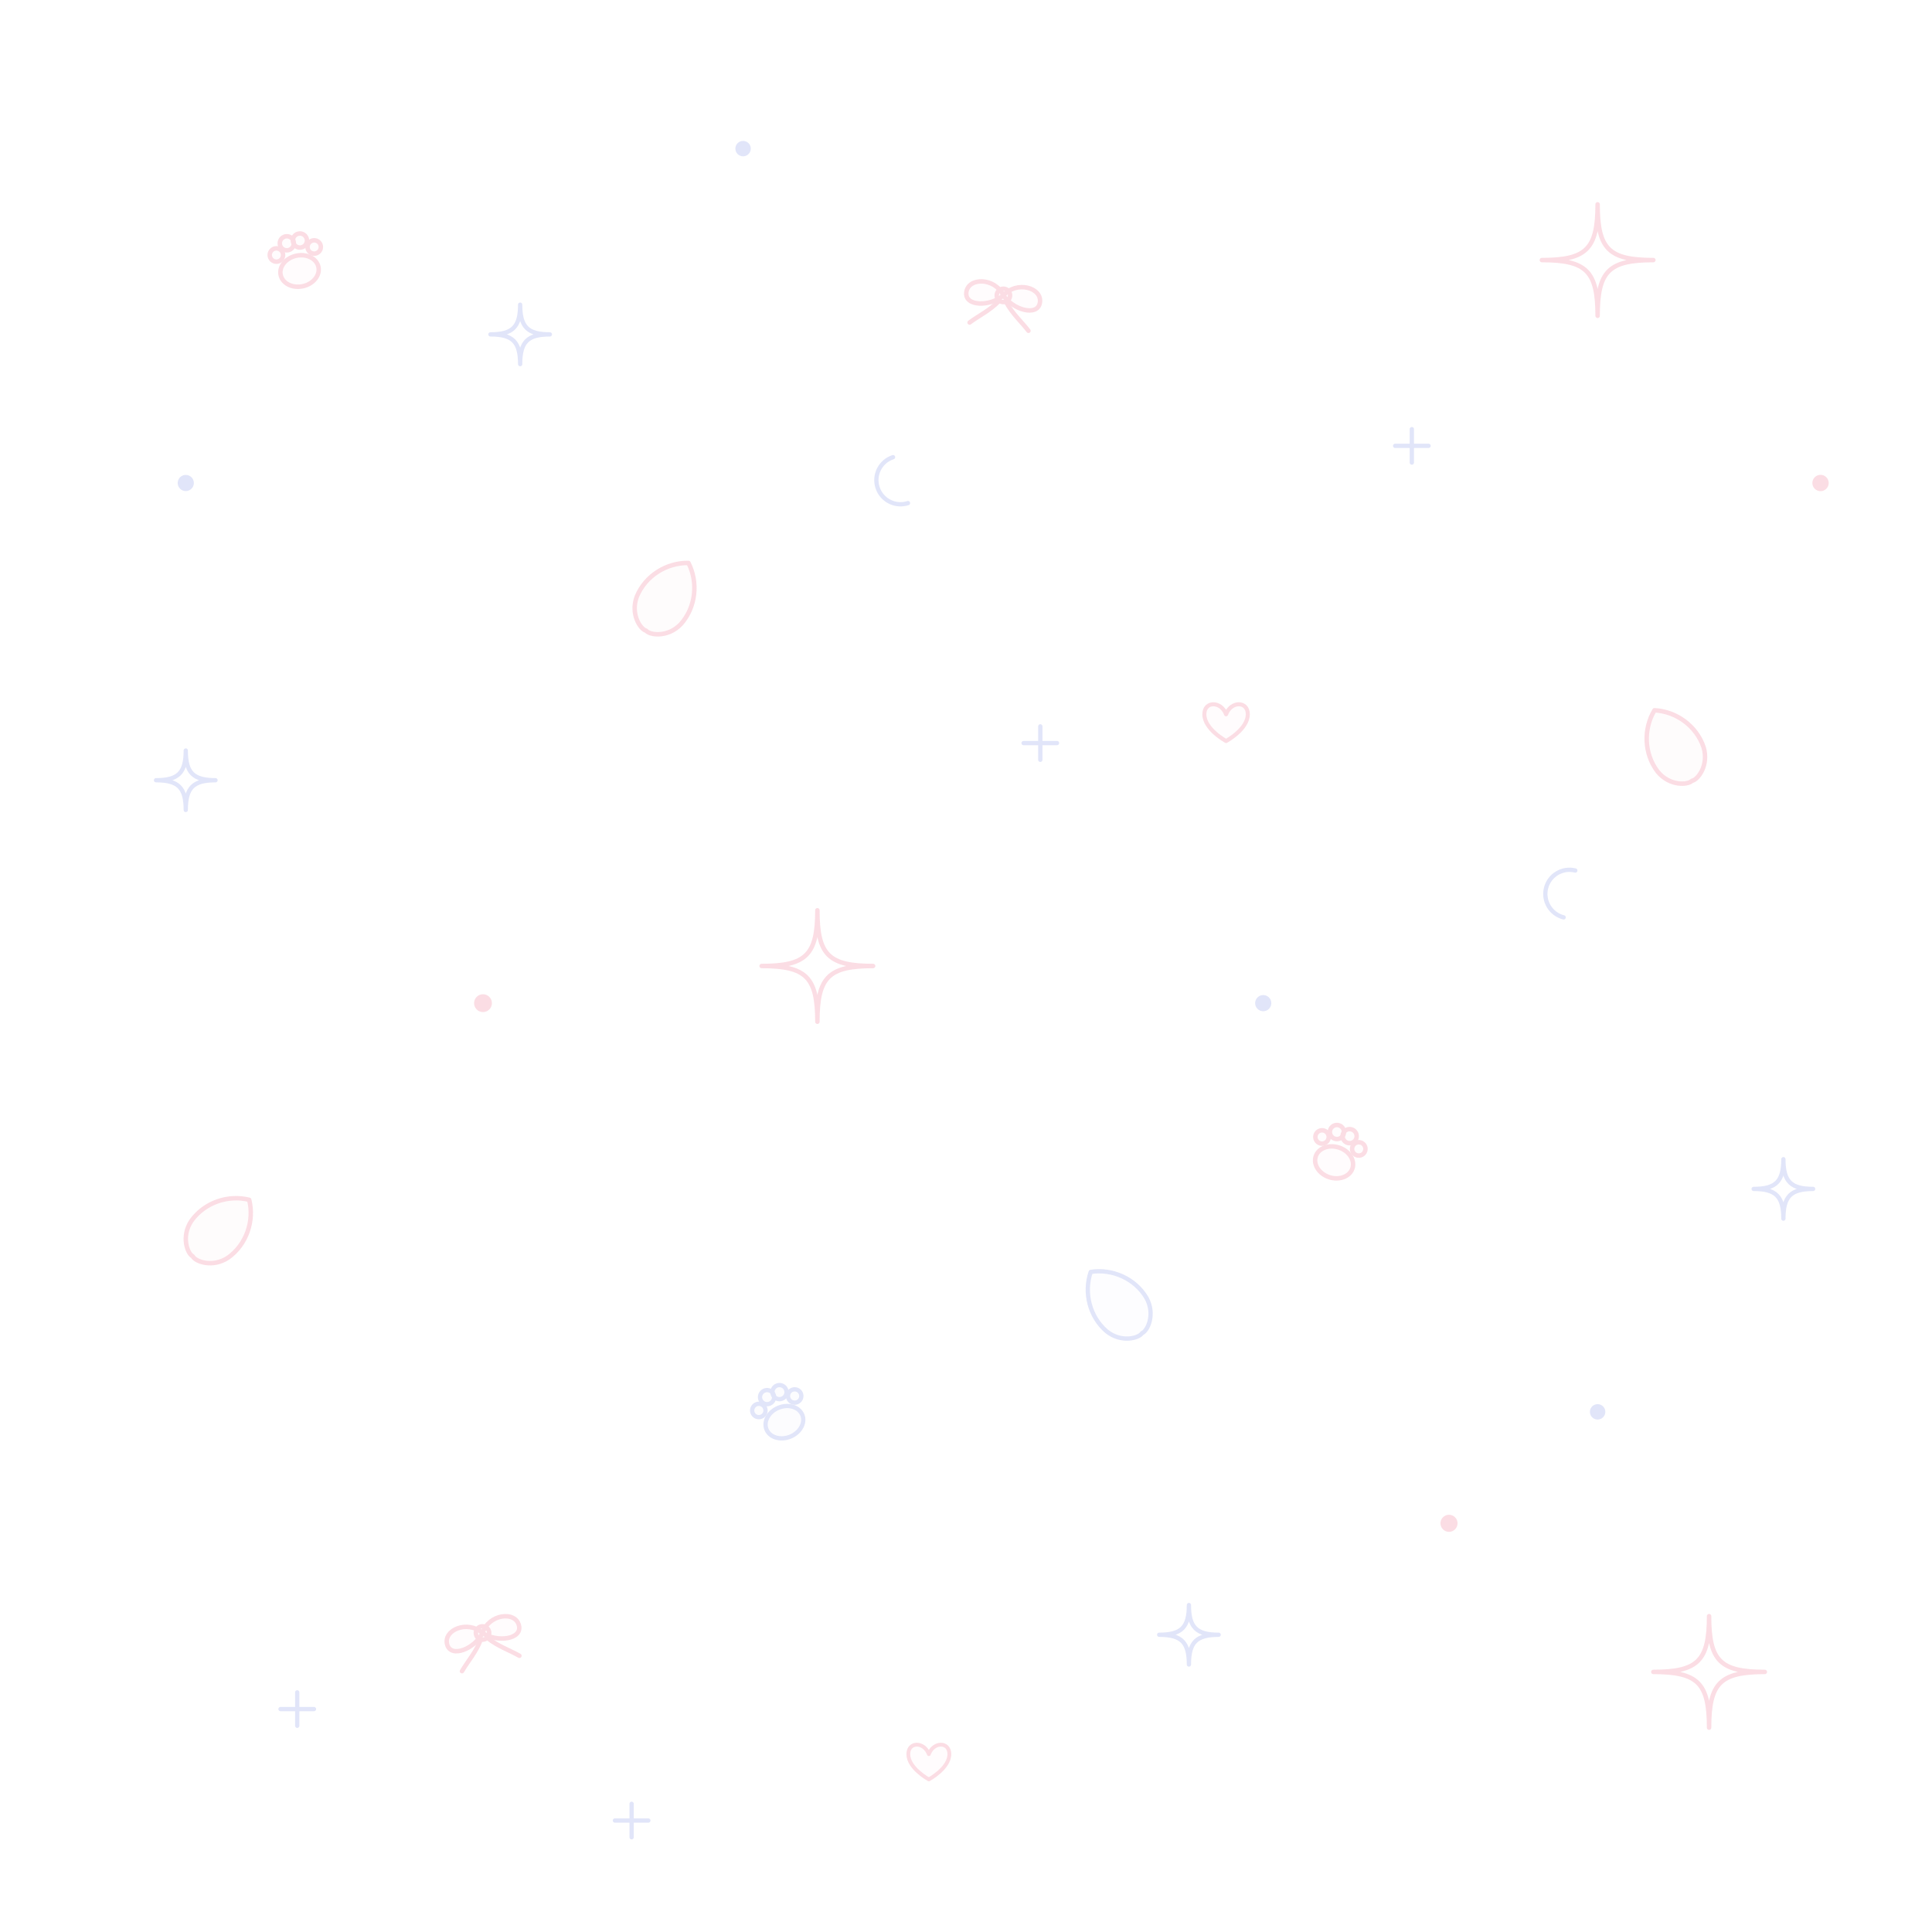
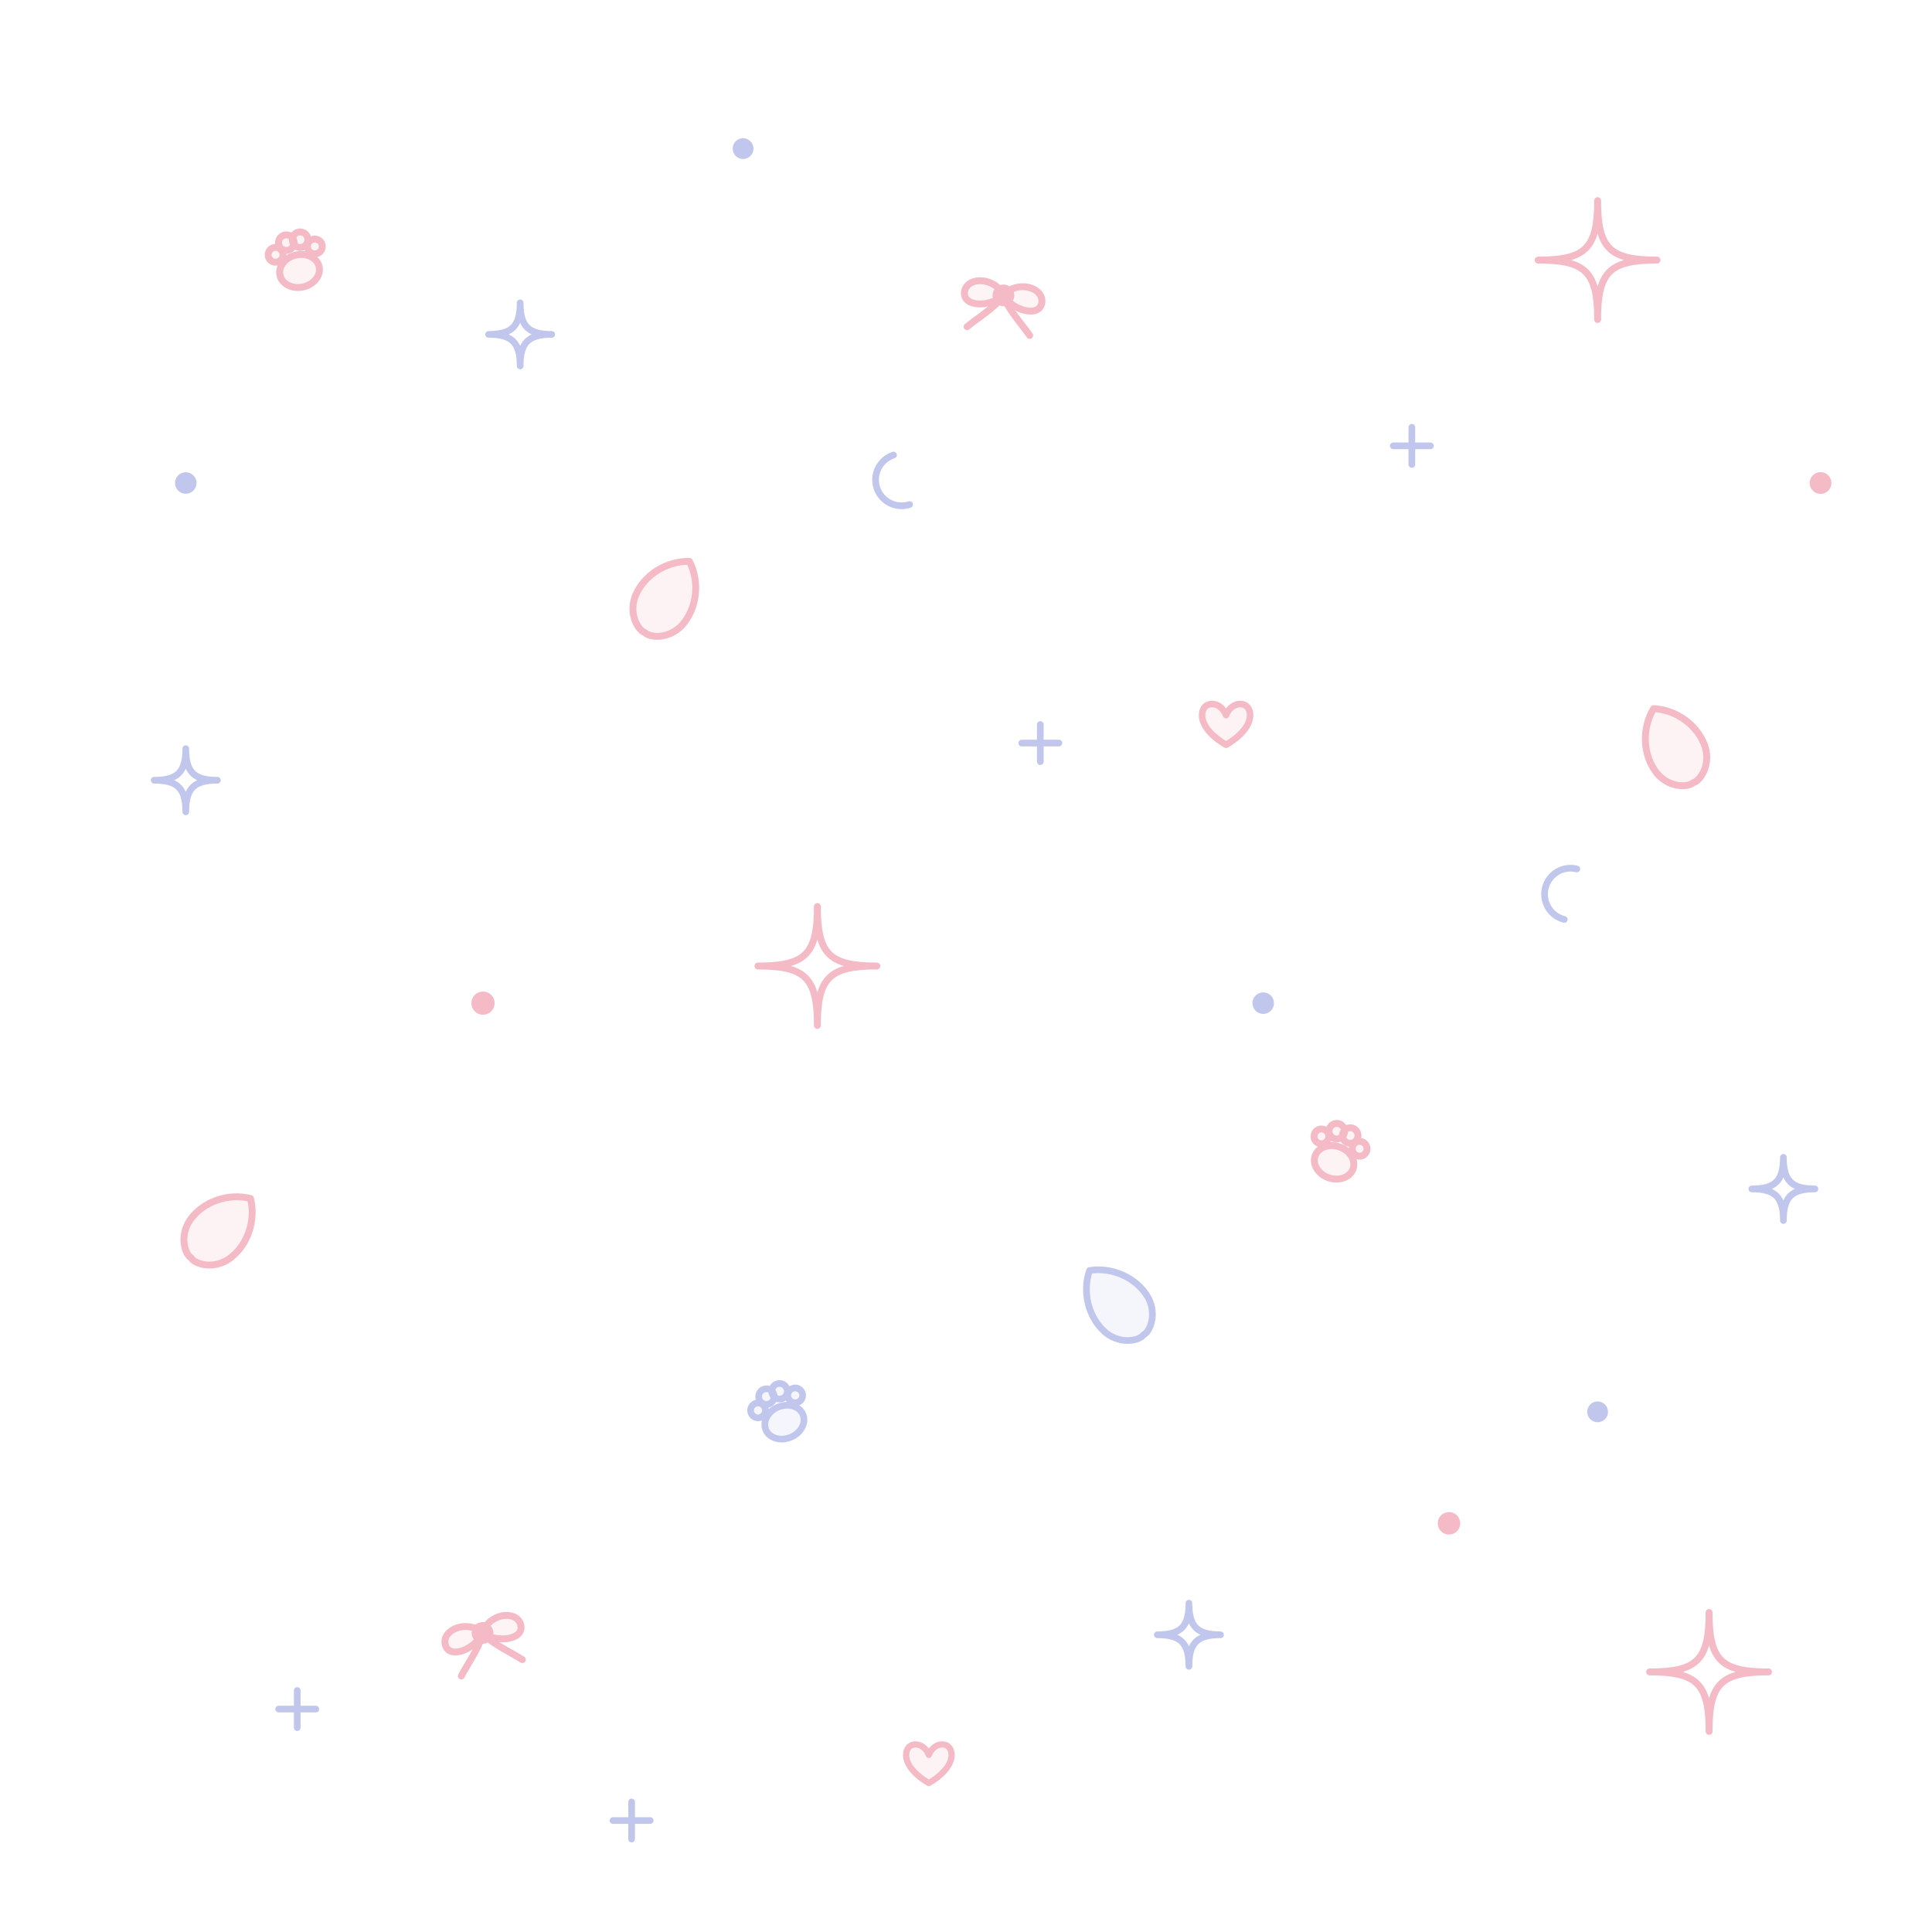
<svg xmlns="http://www.w3.org/2000/svg" viewBox="0 0 520 520" width="520" height="520">
  <defs>
    <g id="cat-paw">
-       <ellipse cx="0" cy="3" rx="5.2" ry="4.2" />
-       <circle cx="-5.2" cy="-2.5" r="1.8" />
-       <circle cx="-1.8" cy="-5" r="1.9" />
-       <circle cx="1.8" cy="-5" r="1.9" />
-       <circle cx="5.2" cy="-2.5" r="1.8" />
+       <ellipse cx="0" cy="3" rx="5.4" ry="4.4" />
+       <circle cx="-5.4" cy="-2.6" r="2.0" />
+       <circle cx="-1.9" cy="-5.2" r="2.1" />
+       <circle cx="1.9" cy="-5.2" r="2.1" />
+       <circle cx="5.4" cy="-2.6" r="2.0" />
    </g>
    <g id="ribbon-bow">
-       <path d="M0,-0.5 C-3,-5 -10,-4 -10,0 C-10,4 -3,3 0,-0.5 Z" />
-       <path d="M0,-0.5 C3,-5 10,-4 10,0 C10,4 3,3 0,-0.5 Z" />
-       <circle cx="0" cy="-0.5" r="1.8" />
-       <path d="M-1,1.2 C-3,4 -6,6 -8,8 M1,1.2 C3,4 6,6 8,8" />
+       <path d="M0,-0.5 C-3,-5.2 -10.5,-4.2 -10.5,0 C-10.5,4.2 -3,3.2 0,-0.5 Z" />
+       <path d="M0,-0.5 C3,-5.2 10.5,-4.2 10.5,0 C10.5,4.2 3,3.2 0,-0.5 Z" />
+       <circle cx="0" cy="-0.5" r="2.0" />
+       <path d="M-1.2,1.5 C-3.5,4.5 -6.5,7 -8.5,9.2 M1.2,1.5 C3.5,4.5 6.5,7 8.5,9.2" />
    </g>
-     <path id="sparkle-lg" d="M0,-15 C0,-3 3,0 15,0 C3,0 0,3 0,15 C0,3 -3,0 -15,0 C-3,0 0,-3 0,-15 Z" />
-     <path id="sparkle-sm" d="M0,-8 C0,-2 2,0 8,0 C2,0 0,2 0,8 C0,2 -2,0 -8,0 C-2,0 0,-2 0,-8 Z" />
-     <path id="sakura-petal" d="M0,-10 C5,-7 8,-1 7,5 C6,10 1.5,12 0,11.5 C-1.5,12 -6,10 -7,5 C-8,-1 -5,-7 0,-10 Z" />
-     <path id="cute-heart" d="M0,2.5 C-1.5,-1.5 -6.5,-1.5 -6.5,2.5 C-6.5,7 0,10.5 0,10.5 C0,10.5 6.5,7 6.5,2.5 C6.5,-1.5 1.5,-1.5 0,2.5 Z" />
-     <path id="twinkle-cross" d="M-4.5,0 L4.5,0 M0,-4.5 L0,4.5" />
-     <path id="mini-moon" d="M2.5,-6.5 A6.5,6.5 0 1,0 2.5,6.5 A5,5 0 1,1 2.5,-6.5 Z" />
+     <path id="sparkle-lg" d="M0,-16 C0,-3.2 3.2,0 16,0 C3.2,0 0,3.2 0,16 C0,3.2 -3.2,0 -16,0 C-3.2,0 0,-3.2 0,-16 Z" />
+     <path id="sparkle-sm" d="M0,-8.5 C0,-2.2 2.2,0 8.5,0 C2.2,0 0,2.2 0,8.5 C0,2.2 -2.2,0 -8.5,0 C-2.2,0 0,-2.2 0,-8.5 Z" />
+     <path id="sakura-petal" d="M0,-10.5 C5.2,-7.4 8.5,-1 7.4,5.2 C6.3,10.5 1.6,12.6 0,12.1 C-1.6,12.6 -6.3,10.5 -7.4,5.2 C-8.5,-1 -5.2,-7.4 0,-10.5 Z" />
+     <path id="cute-heart" d="M0,2.6 C-1.6,-1.6 -6.8,-1.6 -6.8,2.6 C-6.8,7.4 0,11 0,11 C0,11 6.8,7.4 6.8,2.6 C6.8,-1.6 1.6,-1.6 0,2.6 Z" />
+     <path id="twinkle-cross" d="M-5,0 L5,0 M0,-5 L0,5" />
+     <path id="mini-moon" d="M2.8,-7 A7,7 0 1,0 2.8,7 A5.4,5.4 0 1,1 2.8,-7 Z" />
  </defs>
-   <g fill="none" stroke="#f28da4" stroke-width="1.2" stroke-linecap="round" stroke-linejoin="round" opacity="0.30">
+   <g fill="none" stroke="#e86e88" stroke-width="1.85" stroke-linecap="round" stroke-linejoin="round" opacity="0.48">
    <g transform="translate(80, 70) rotate(-12)">
-       <use href="#cat-paw" fill="#f28da4" fill-opacity="0.10" />
+       <use href="#cat-paw" fill="#e86e88" fill-opacity="0.18" />
    </g>
    <g transform="translate(360, 310) rotate(18)">
-       <use href="#cat-paw" fill="#f28da4" fill-opacity="0.10" />
+       <use href="#cat-paw" fill="#e86e88" fill-opacity="0.18" />
    </g>
    <g transform="translate(270, 80) rotate(8)">
-       <use href="#ribbon-bow" fill="#f28da4" fill-opacity="0.08" />
+       <use href="#ribbon-bow" fill="#e86e88" fill-opacity="0.16" />
    </g>
    <g transform="translate(130, 440) rotate(-15)">
-       <use href="#ribbon-bow" fill="#f28da4" fill-opacity="0.08" />
+       <use href="#ribbon-bow" fill="#e86e88" fill-opacity="0.16" />
    </g>
    <use href="#sparkle-lg" x="430" y="70" />
    <use href="#sparkle-lg" x="220" y="260" />
    <use href="#sparkle-lg" x="460" y="450" />
    <g transform="translate(180, 160) rotate(32)">
-       <use href="#sakura-petal" fill="#f28da4" fill-opacity="0.09" />
+       <use href="#sakura-petal" fill="#e86e88" fill-opacity="0.18" />
    </g>
    <g transform="translate(450, 200) rotate(-28)">
-       <use href="#sakura-petal" fill="#f28da4" fill-opacity="0.09" />
+       <use href="#sakura-petal" fill="#e86e88" fill-opacity="0.18" />
    </g>
    <g transform="translate(60, 330) rotate(45)">
-       <use href="#sakura-petal" fill="#f28da4" fill-opacity="0.09" />
+       <use href="#sakura-petal" fill="#e86e88" fill-opacity="0.18" />
    </g>
-     <g transform="translate(330, 190) scale(0.9)">
-       <use href="#cute-heart" fill="#f28da4" fill-opacity="0.10" />
+     <g transform="translate(330, 190) scale(0.95)">
+       <use href="#cute-heart" fill="#e86e88" fill-opacity="0.18" />
    </g>
-     <g transform="translate(250, 470) scale(0.85)">
-       <use href="#cute-heart" fill="#f28da4" fill-opacity="0.10" />
+     <g transform="translate(250, 470) scale(0.9)">
+       <use href="#cute-heart" fill="#e86e88" fill-opacity="0.18" />
    </g>
-     <circle cx="130" cy="270" r="1.8" fill="#f28da4" />
-     <circle cx="490" cy="130" r="1.6" fill="#f28da4" />
-     <circle cx="390" cy="410" r="1.7" fill="#f28da4" />
+     <circle cx="130" cy="270" r="2.2" fill="#e86e88" />
+     <circle cx="490" cy="130" r="2.0" fill="#e86e88" />
+     <circle cx="390" cy="410" r="2.1" fill="#e86e88" />
  </g>
-   <g fill="none" stroke="#8c99e6" stroke-width="1.15" stroke-linecap="round" stroke-linejoin="round" opacity="0.26">
+   <g fill="none" stroke="#7280d4" stroke-width="1.8" stroke-linecap="round" stroke-linejoin="round" opacity="0.44">
    <g transform="translate(210, 380) rotate(-22)">
-       <use href="#cat-paw" fill="#8c99e6" fill-opacity="0.09" />
+       <use href="#cat-paw" fill="#7280d4" fill-opacity="0.16" />
    </g>
    <use href="#sparkle-sm" x="140" y="90" />
    <use href="#sparkle-sm" x="320" y="440" />
    <use href="#sparkle-sm" x="50" y="210" />
    <use href="#sparkle-sm" x="480" y="320" />
    <use href="#twinkle-cross" x="380" y="120" />
    <use href="#twinkle-cross" x="280" y="200" />
    <use href="#twinkle-cross" x="170" y="490" />
    <use href="#twinkle-cross" x="80" y="460" />
    <g transform="translate(240, 130) rotate(-18)">
-       <use href="#mini-moon" fill="#8c99e6" fill-opacity="0.08" />
+       <use href="#mini-moon" fill="#7280d4" fill-opacity="0.15" />
    </g>
    <g transform="translate(420, 240) rotate(14)">
-       <use href="#mini-moon" fill="#8c99e6" fill-opacity="0.08" />
+       <use href="#mini-moon" fill="#7280d4" fill-opacity="0.15" />
    </g>
    <g transform="translate(300, 350) rotate(-40)">
-       <use href="#sakura-petal" fill="#8c99e6" fill-opacity="0.08" />
+       <use href="#sakura-petal" fill="#7280d4" fill-opacity="0.16" />
    </g>
-     <circle cx="50" cy="130" r="1.6" fill="#8c99e6" />
-     <circle cx="200" cy="40" r="1.5" fill="#8c99e6" />
-     <circle cx="340" cy="270" r="1.6" fill="#8c99e6" />
-     <circle cx="430" cy="380" r="1.5" fill="#8c99e6" />
+     <circle cx="50" cy="130" r="2.0" fill="#7280d4" />
+     <circle cx="200" cy="40" r="1.9" fill="#7280d4" />
+     <circle cx="340" cy="270" r="2.0" fill="#7280d4" />
+     <circle cx="430" cy="380" r="1.9" fill="#7280d4" />
  </g>
</svg>
